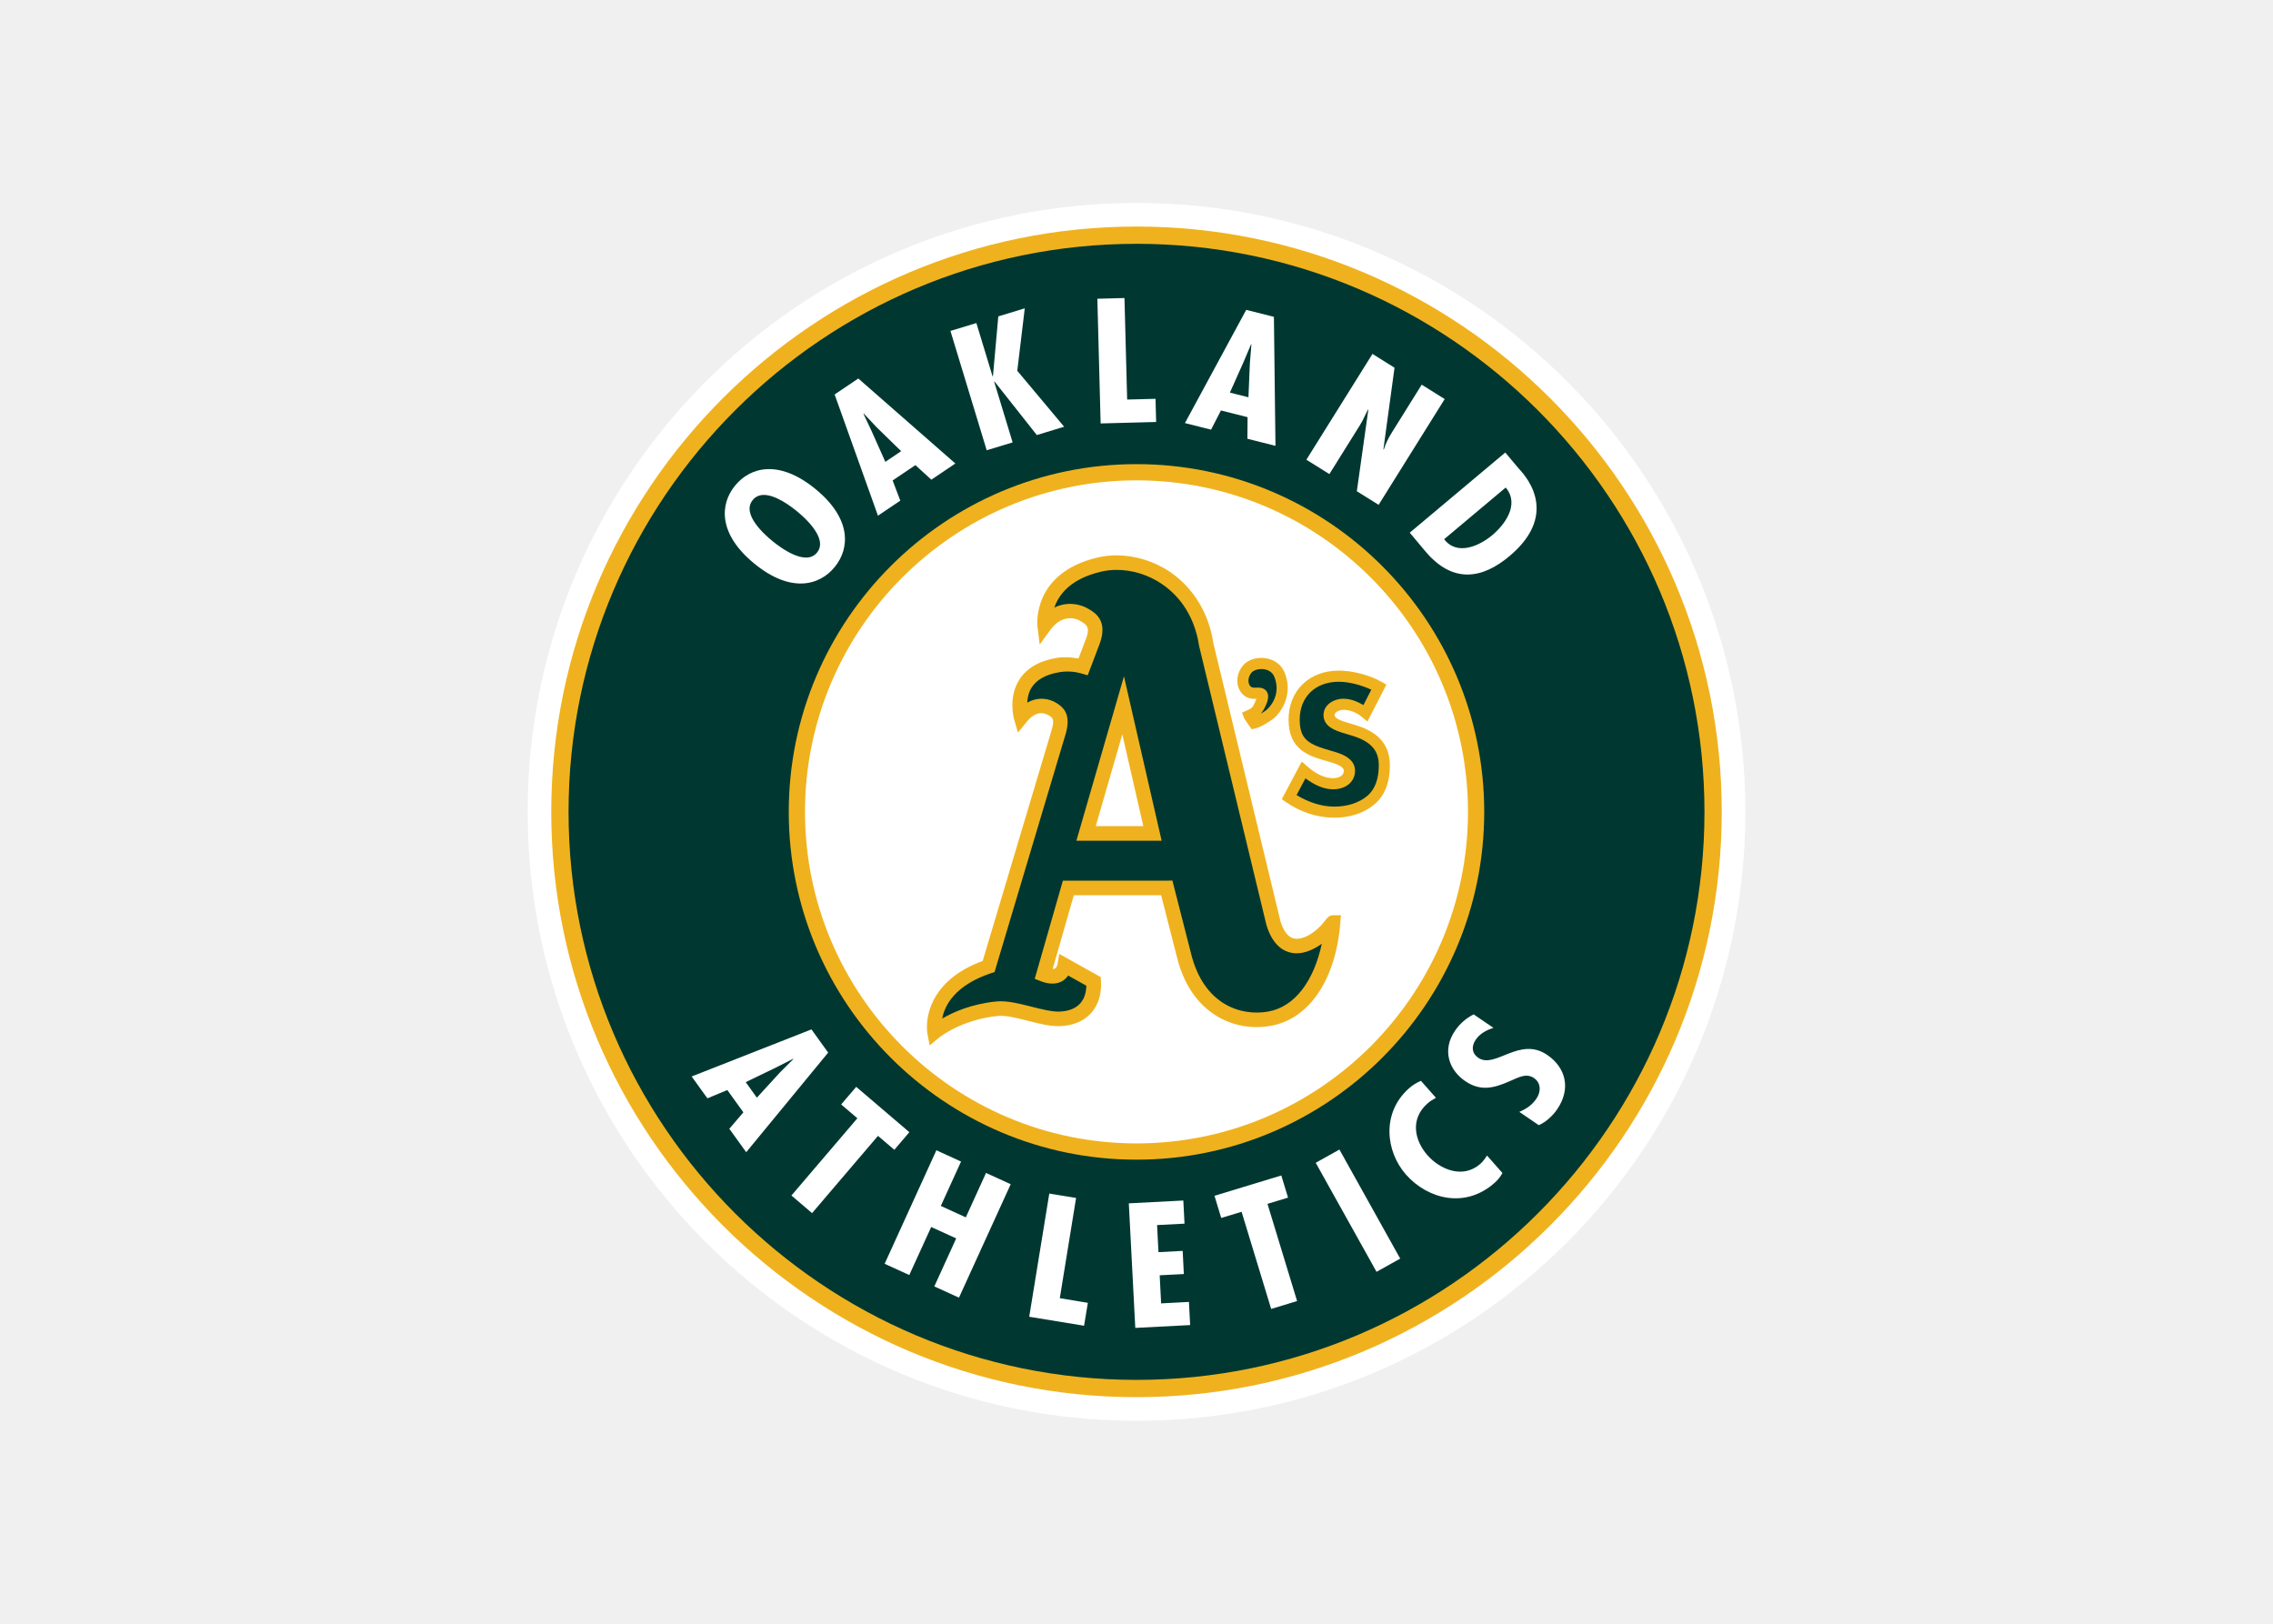
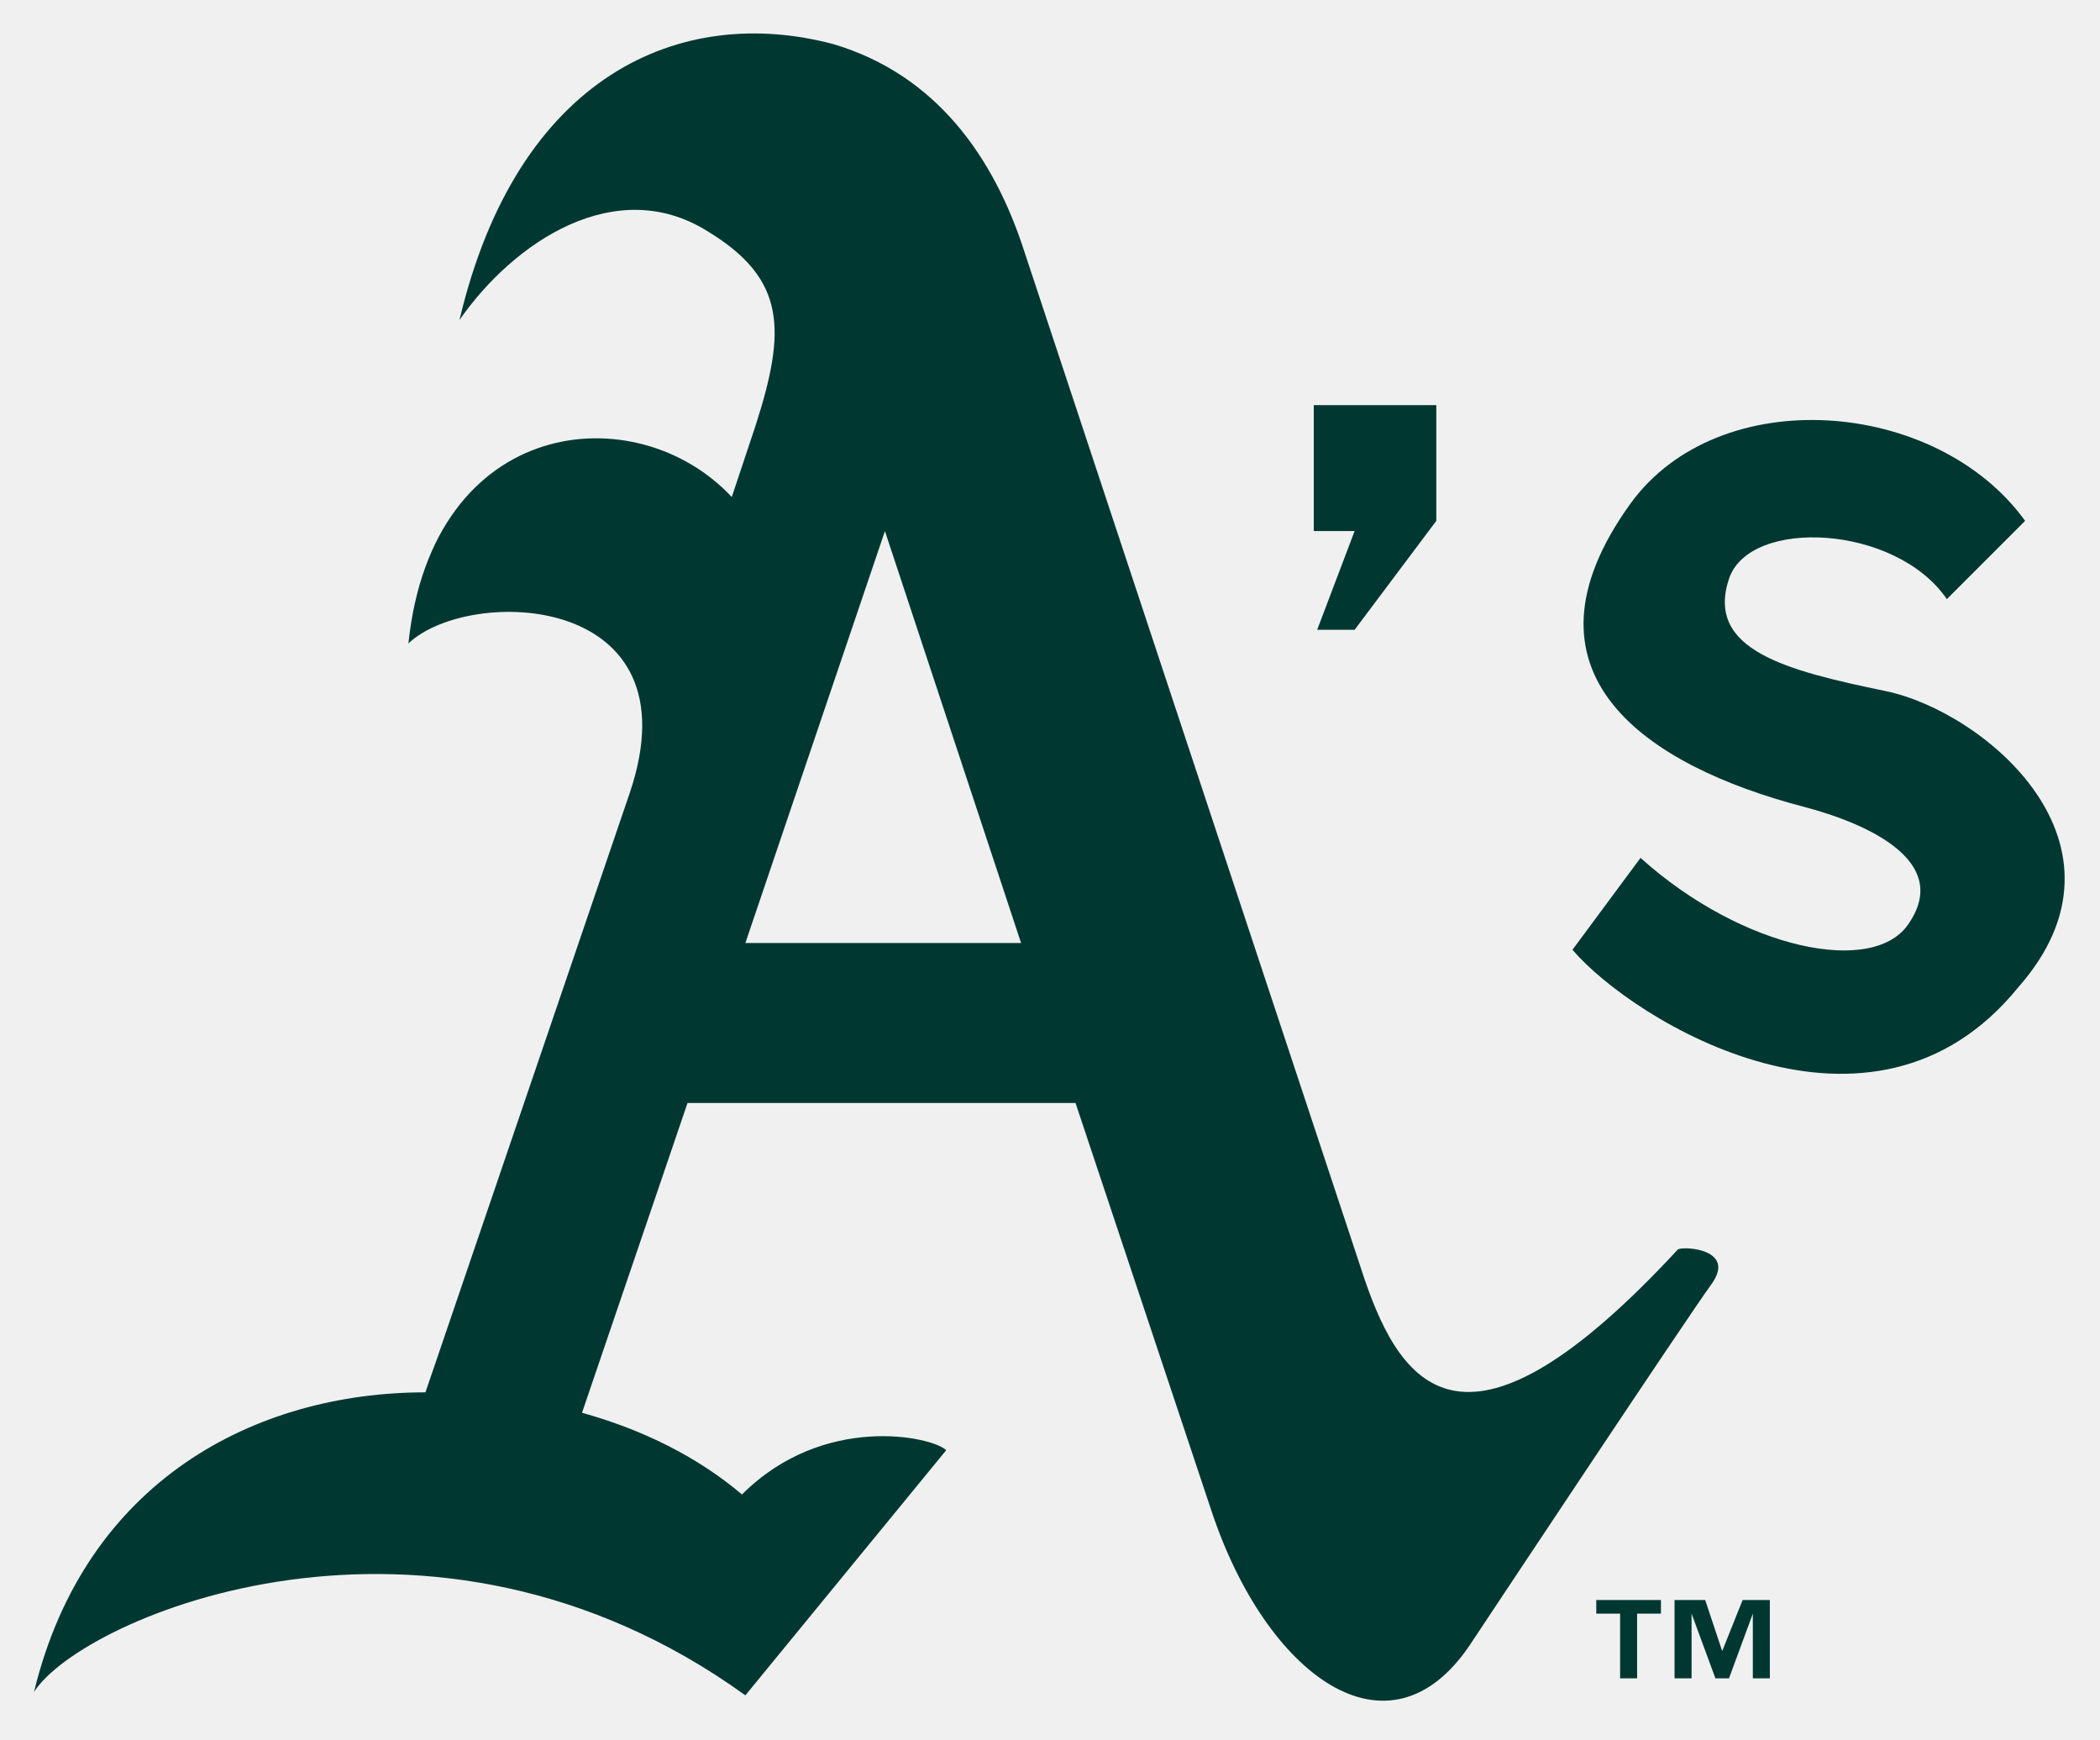
- <svg xmlns="http://www.w3.org/2000/svg" clip-rule="evenodd" fill-rule="evenodd" viewBox="0 0 560 400">
-   <path d="m280.001 350.001c82.841 0 150-67.16 150-149.998 0-82.845-67.16-150.004-150-150.004-82.841 0-150 67.16-150 150.004 0 82.837 67.16 149.998 150 149.998" fill="#fff" />
-   <path d="m280 55.807c-79.503 0-144.187 64.684-144.187 144.191 0 79.499 64.682 144.187 144.187 144.187s144.187-64.688 144.187-144.187c0-79.509-64.682-144.191-144.187-144.191zm0 62.525c45.036 0 81.666 36.638 81.666 81.67s-36.63 81.67-81.666 81.67-81.67-36.638-81.67-81.67 36.636-81.67 81.67-81.67zm-5.029 18.474c-1.528.012-3.043.182-4.504.523-16.342 3.813-14.892 16.828-14.874 16.96l.561 4.486 2.661-3.651c2.716-3.722 6.045-3.006 7.427-2.11 1.036.643 1.79 1.103 1.79 2.293 0 .521-.146 1.176-.472 2.049 0 0-1.226 3.225-1.849 4.855-1.788-.306-3.59-.444-5.434-.132-4.287.732-7.378 2.55-9.178 5.412-2.741 4.368-1.32 9.46-1.263 9.677l.955 3.302 2.165-2.663c2.359-2.907 4.478-2.199 5.536-1.516.857.555 1.322.861.673 3.306.01-.041-15.02 50.292-17.059 57.125-12.3 4.532-13.739 12.851-13.739 16.287 0 .953.103 1.518.107 1.559l.566 2.961 2.341-1.928c.055-.041 5.485-4.439 14.463-5.329 1.946-.191 4.725.519 7.419 1.196 2.661.689 5.414 1.378 7.731 1.318 3.259-.081 5.937-1.176 7.741-3.136 1.83-1.988 2.7-4.747 2.513-7.972l-.059-.981-10.216-5.71-.434 2.487c-.057.316-.213.88-.618 1.109-.146.085-.349.107-.574.122.831-2.868 4.618-16.094 5.213-18.172h21.508c.574 2.224 3.888 15.223 3.888 15.223 3.428 13.976 14.108 18.59 23.152 16.948 9.44-1.682 15.997-11.382 17.096-25.301l.154-1.936h-1.944c-.941 0-1.37.561-2.151 1.577-1.8 2.343-4.99 4.599-7.36 4.168-1.5-.274-2.655-1.715-3.44-4.283.026.089-16.524-68.466-16.524-68.466-1.095-7.35-4.899-13.64-10.67-17.562-3.975-2.696-8.71-4.123-13.297-4.09l-.002-.002zm35.241 25.283c-1.599.118-3.057.77-3.961 1.832-1.466 1.721-1.832 4.123-.91 5.982.746 1.5 2.205 2.343 3.9 2.25l.294-.004-.085.261c-.776 1.932-1.097 2.084-1.962 2.477l-1.494.673.594 1.5 1.786 2.591.904-.203c1.35-.31 3.726-1.796 4.52-2.471 2.726-2.351 4.595-6.774 2.657-11.378-.784-1.857-2.465-3.113-4.613-3.444-.549-.085-1.099-.105-1.632-.067h.002zm19.591 3.115c-7.265 0-12.338 4.956-12.338 12.046 0 7.575 5.104 9.016 9.6 10.297 1.587.45 4.009 1.143 4.009 2.313 0 1.788-2.351 1.841-2.625 1.841-2.059 0-4.168-.967-6.436-2.957l-1.299-1.135-4.918 9.263.995.693c3.555 2.501 7.804 3.876 11.955 3.876 3.87 0 7.397-1.178 9.91-3.322 2.513-2.13 3.772-5.359 3.772-9.608 0-6.63-5.031-8.886-8.822-10.001l-2.108-.632c-.993-.326-2.692-.868-2.692-1.725 0-.797 1.269-1.287 2.185-1.287 1.581 0 3.203.636 4.601 1.794l1.297 1.084 4.684-9.097-1.137-.647c-3-1.699-7.176-2.799-10.638-2.799l.002.004zm-53.3 15.709c1.741 7.601 4.508 19.68 5.179 22.605h-11.722c.882-3.043 4.364-15.087 6.543-22.605z" fill="#efb21e" />
-   <path d="m280 60.064c-77.158 0-139.926 62.776-139.926 139.934 0 77.16 62.772 139.93 139.926 139.93 77.158 0 139.93-62.77 139.93-139.93 0-77.162-62.756-139.938-139.92-139.938zm0 54.273c47.241 0 85.669 38.43 85.669 85.673 0 47.237-38.426 85.669-85.669 85.669-47.239 0-85.673-38.432-85.673-85.669 0-47.239 38.43-85.673 85.673-85.673z" fill="#003831" />
-   <path d="m277.035 73.418-6.679.178.809 30.717 13.674-.361-.152-5.704-6.991.18-.661-25.013v.002zm-24.565 2.538-6.517 1.984-1.322 14.755-.091.02-3.991-13.133-6.389 1.94 8.935 29.4 6.385-1.94-4.553-14.973.091-.03 10.425 13.192 6.73-2.047-11.544-13.782 1.841-15.385zm54.559.381-15.095 27.887 6.438 1.618 2.43-4.727 6.563 1.652-.043 5.321 6.916 1.737-.385-31.775-6.825-1.715v.002zm1.204 8.455.079.02-.381 4.693-.353 8.361-4.565-1.149 3.389-7.597 1.83-4.328zm29.902 2.396-16.279 26.057 5.667 3.539 7.467-11.955.639-1.097 1.368-2.791.12-.024-2.832 20.096 5.37 3.345 16.275-26.055-5.661-3.539-7.315 11.716c-.849 1.356-1.579 2.769-2.013 4.228l-.118.018 2.747-20.142-5.434-3.397v.002zm-126.671 6.053-5.836 3.936 10.676 29.862 5.503-3.709-1.887-4.97 5.609-3.78 3.932 3.588 5.911-3.987-23.908-20.939zm1.334 8.635 3.231 3.43 5.994 5.838-3.902 2.629-3.391-7.593-2.005-4.257.077-.047zm158.059 9.6-23.535 19.749 3.829 4.567c6.77 8.069 14.035 6.833 20.74 1.204 13.145-11.025 2.966-20.744 2.224-21.64l-3.257-3.88zm-181.796 4.095c-3.361.126-6.073 1.745-7.962 4.054-3.776 4.609-4.174 11.927 4.755 19.224 8.921 7.301 16.015 5.455 19.788.839 3.776-4.618 4.178-11.931-4.751-19.232-4.463-3.649-8.471-5.011-11.83-4.885zm181.907 4.528v.004c3.539 4.224-.339 9.237-3.334 11.746-2.933 2.461-8.566 5.258-11.84.983l15.174-12.734zm-182.921 1.826c2.974-.101 6.75 2.753 8.333 4.05 1.889 1.543 7.721 6.717 4.909 10.149-2.809 3.438-9.034-1.247-10.926-2.791-2.114-1.729-7.725-6.717-4.913-10.153.701-.859 1.605-1.222 2.597-1.255zm175.011 127.958c-1.849.961-3.375 2.256-4.585 4.03-3.233 4.739-1.506 9.665 2.491 12.399 3.705 2.524 6.924 1.853 11.053 0 2.07-.864 3.973-2.061 5.923-.728 1.684 1.147 1.8 3.286.582 5.063-1.107 1.632-2.511 2.526-4.2 3.265l4.778 3.259c1.703-.685 3.45-2.309 4.514-3.861 3.545-5.187 2.088-10.354-2.424-13.433-6.861-4.688-12.831 3.551-16.998.701-1.559-1.054-1.763-2.771-.602-4.474 1.036-1.518 2.718-2.382 4.35-2.895l-4.881-3.328zm-163.137 3.705-29.517 11.598 3.88 5.382 4.909-2.043 3.955 5.495-3.464 4.046 4.161 5.775 20.191-24.537zm-4.528 7.244.051.075-3.326 3.33-5.649 6.172-2.743-3.825 7.478-3.618 4.19-2.134zm154.682 5.424c-1.082.468-2.061 1.06-2.927 1.836-6.821 6.026-5.795 15.563-.744 21.271 5.347 6.045 14.576 8.434 21.794 2.047.807-.716 1.466-1.516 1.96-2.443l-3.801-4.307c-.476.746-.983 1.461-1.624 2.031-4.358 3.859-10.003 1.34-13.026-2.08-3.132-3.537-4.435-8.864-.034-12.76.639-.559 1.326-1.001 2.098-1.413l-3.697-4.184zm-139.131 1.48-3.703 4.336 3.991 3.405-16.246 19.029 5.082 4.34 16.244-19.036 4.026 3.438 3.699-4.34-13.092-11.173zm119.05 15.452-5.84 3.259 14.984 26.858 5.832-3.255-14.975-26.862zm-99.299.178-12.746 27.962 6.075 2.767 5.396-11.83 6.16 2.807-5.392 11.83 6.073 2.771 12.748-27.954-6.081-2.771-4.98 10.94-6.16-2.811 4.988-10.936zm92.695 2.317 1.824 3.265c-.391-.703-1.818-3.255-1.82-3.265zm-7.713 3.888-16.465 5.011 1.662 5.457 5.017-1.52 7.285 23.929 6.389-1.94-7.293-23.941 5.063-1.541zm-57.163 4.461v.024h-.008l-.028.201c-.387 2.272-4.909 30.119-4.909 30.119.018.022 13.512 2.209 13.512 2.209l.004-.012.012-.075c.097-.464.918-5.558.918-5.558h-.03c-.195-.053-6.882-1.141-6.882-1.141.014 0 4.011-24.673 4.011-24.673l.008-.02-6.608-1.076zm33.022 1.711-13.429.693 1.595 30.687 13.516-.701-.298-5.698-6.851.357-.357-6.924 5.953-.304-.288-5.702-5.963.312-.345-6.675 6.762-.347-.296-5.698zm-23.548 25.214h.004l-.008.047z" fill="#fff" />
-   <path d="m275.057 140.39c-1.283.006-2.55.146-3.772.432-7.642 1.782-10.47 5.751-11.526 8.856 3.205-1.597 6.58-.886 8.71.495 1.364.839 4.553 2.807 2.447 8.445l-2.941 7.739-1.583-.458c-1.774-.507-3.632-.604-5.511-.282-3.229.551-5.487 1.816-6.722 3.762-.776 1.222-1.011 2.544-1.076 3.718 2.686-1.51 5.408-1.084 7.358.182 1.382.894 2.595 2.082 2.595 4.512 0 .786-.13 1.703-.42 2.779l-17.587 58.883-.876.29c-8.99 3.016-11.41 7.982-12.014 11.157 2.739-1.563 7.155-3.576 13.348-4.198 2.572-.251 5.672.537 8.664 1.295 2.426.612 4.932 1.247 6.754 1.204 2.295-.063 4.044-.724 5.187-1.976 1.194-1.293 1.512-2.978 1.551-4.403-1.02-.57-2.836-1.583-4.482-2.505-.397.574-.884 1.054-1.48 1.389-.975.557-2.686 1.009-5.23.02l-1.524-.598 6.936-24.18h25.595l1.384-.036 4.597 17.986c3.079 12.525 12.182 15.523 19.038 14.289 6.525-1.174 11.214-7.514 13.176-16.699-2.25 1.618-4.889 2.71-7.391 2.248-2.013-.363-4.725-1.836-6.251-6.866 0 0-16.555-68.566-16.585-68.724-1.253-8.333-5.678-12.912-9.172-15.282-3.359-2.282-7.348-3.491-11.197-3.472zm35.455 24.432c-.906.051-1.747.373-2.171.878-.874 1.034-.9 2.266-.541 2.982.251.525.693.768 1.451.728.825-.049 2.07-.122 2.787.876.288.405.393.855.393 1.314 0 .659-.225 1.326-.436 1.847-.476 1.174-.916 1.81-1.366 2.368.543-.326 1.109-.677 1.386-.916 1.314-1.133 2.509-3.063 2.509-5.384 0-.9-.174-1.853-.59-2.846-.559-1.32-1.812-1.701-2.509-1.806-.304-.047-.614-.057-.914-.039zm-33.602 1.792 9.282 40.494h-21l9.795-33.845 1.924-6.649zm52.901 1.336c-5.745 0-9.6 3.736-9.6 9.3 0 5.003 2.195 6.132 7.873 7.743 2.017.57 5.753 1.626 5.753 4.869 0 2.692-2.209 4.577-5.384 4.577-2.289 0-4.543-1.028-6.833-2.696-.697 1.305-1.528 2.882-2.185 4.117 2.88 1.755 6.103 2.844 9.316 2.844 3.221 0 6.12-.949 8.147-2.67 1.845-1.583 2.797-4.117 2.797-7.522 0-3.75-2.047-5.955-6.872-7.374l-2.149-.647c-1.603-.521-4.597-1.486-4.597-4.336 0-2.522 2.497-4.026 4.901-4.026 1.703 0 3.365.636 4.926 1.573.628-1.214 1.318-2.554 1.946-3.801-2.473-1.147-5.432-1.952-8.039-1.952z" fill="#003831" />
+ <svg xmlns="http://www.w3.org/2000/svg" viewBox="0 0 61.7 51.1">
+   <path fill="none" d="M28.5 26.6L26 18.9l-2.6 7.7z" />
+   <path fill="none" d="M30 27.7l-4-12.1-4.1 12.1H30zm-1.5-1.1h-5.2l2.6-7.7 2.6 7.7z" />
+   <path fill="none" d="M49.6 35.6c-.4 0-.8.1-1 .4-3.1 3.4-4.7 3.9-5.4 3.9-.6 0-1.3-.3-2.1-2.6l-10-30.2c-1.2-3.5-3.3-5.8-6.3-6.8-.9-.2-1.7-.3-2.6-.3-4.7 0-8.4 3.5-9.7 9.3-.1.5.1 1 .6 1.2.5.2 1 .1 1.3-.4.9-1.3 2.6-2.8 4.3-2.8.5 0 1.1.1 1.6.4 1.7 1 1.8 1.8.9 4.5l-.2.7c-1-.6-2.2-1-3.5-1-2.7 0-6 1.8-6.6 6.9 0 .4.2.9.6 1.1.4.2.9.1 1.2-.2.3-.3 1.2-.6 2.3-.6 1.1 0 2.1.4 2.5 1 .6.8.3 2 0 2.9l-5.8 16.9c-6 .3-10.4 3.9-11.8 9.6-.1.5.1 1 .6 1.2.5.2 1 0 1.3-.4.6-1 4.4-3 9.1-3 3.7 0 7.2 1.1 10.3 3.4.5.3 1.1.2 1.4-.2l5.9-7.2c.3-.4.3-1-.1-1.4-.5-.5-1.7-.7-2.6-.7-.9 0-2.6.2-4.2 1.4-1-.7-2.1-1.3-3.3-1.7l2.5-7.4h9.9l3.8 11.3c1.3 3.8 3.6 6.3 6 6.3.9 0 2.3-.4 3.4-2.1 0 0 6.3-9.5 7.1-10.6.6-.9.4-1.5.2-1.9-.2-.6-1-.9-1.6-.9zm.7 2.2c-.8 1.1-7.1 10.6-7.1 10.6-2.3 3.6-6 .9-7.6-3.9l-4-12H20.2l-3.1 9.1c1.8.5 3.4 1.4 4.7 2.4 2.4-2.3 5.6-1.7 6-1.3L22 49.9c-9.3-6.7-19.5-2.4-20.9-.1C2.6 43.5 7.7 41 12.6 41l6-17.6c2-5.9-4.7-6-6.5-4.4.7-6.7 6.7-7.3 9.5-4.3l.7-2.1c.9-2.8.9-4.3-1.4-5.7-2.7-1.6-5.7.3-7.3 2.6 1.7-7.2 6.5-9.3 11-8.1 2.9.9 4.6 3.3 5.6 6.1l10 30.2c1.1 3.2 3.1 5.8 9.2-.9.1-.2 1.6-.1.9 1z" />
+   <path fill="#003831" d="M49.3 36.7c-6.2 6.7-8.1 4.1-9.2.9l-10-30.2c-.9-2.8-2.6-5.2-5.6-6.1-4.5-1.2-9.3.9-11 8.1 1.6-2.3 4.6-4.3 7.3-2.6 2.3 1.4 2.3 2.9 1.4 5.7l-.7 2.1c-2.8-3-8.8-2.4-9.5 4.3 1.8-1.7 8.5-1.5 6.5 4.4l-6 17.6c-5 0-10 2.6-11.5 8.8 1.4-2.2 11.6-6.6 20.9.1l5.9-7.2c-.4-.4-3.6-1.1-6 1.3-1.3-1.1-2.9-1.9-4.7-2.4l3.1-9.1h11.4l4 12c1.6 4.8 5.2 7.5 7.6 3.9 0 0 6.3-9.5 7.1-10.6.7-1-.8-1.1-1-1zM26 15.6l4 12.1h-8.1L26 15.6z" />
+   <path fill="none" d="M40.3 19.6l3-3.9v-4.8h-5.7v5.8h.8l-1.1 2.9h3zm-1.7-7.7h3.6v3.4l-2.5 3.2h-1l1.1-2.9h-1.2v-3.7z" />
+   <path fill="#003831" d="M38.7 18.5h1.1l2.4-3.2v-3.4h-3.6v3.7h1.2z" />
+   <path fill="none" d="M61.4 24.1c-.9-2.6-3.7-4.4-5.8-4.8-1.2-.2-3.5-.7-3.8-1.4 0 0-.1-.2 0-.6.1-.2.6-.5 1.5-.5 1 0 2.4.4 3.1 1.4l.7 1.1 3.8-3.9-.5-.7c-1.5-2.1-4.2-3.4-7.1-3.4-2.6 0-4.9 1.1-6.2 3-1.5 2.1-1.9 4-1.3 5.8 1 2.7 4.3 4.1 7 4.7 1.6.4 2.5 1 2.6 1.3 0 0 .1.2-.1.5-.5.7-3.7.3-6.3-2.1l-1-.7-3.2 4.3.5.6c1.4 1.7 5.1 4 8.7 4 2.4 0 4.5-1 6-2.9 2-2.2 1.9-4.3 1.4-5.7zm-2.1 5.1c-4.3 5.3-11.3.9-13.1-1.1l2-2.7c2.9 2.7 6.8 3.4 7.9 1.9 1.2-1.8-1.2-2.9-3.1-3.4-4.6-1.2-8.7-3.9-5.1-8.9 2.6-3.7 9-3.2 11.6.5l-2.3 2.3c-1.5-2.3-5.8-2.4-6.4-.6-.7 2.1 1.7 2.7 4.6 3.3 2.9.4 7.6 4.3 3.9 8.7z" />
+   <path fill="#003831" d="M55.4 20.3c-2.9-.6-5.3-1.2-4.6-3.3.6-1.8 4.9-1.6 6.4.6l2.3-2.3c-2.6-3.6-9-4.1-11.6-.5-3.6 5 .5 7.7 5.1 8.9 1.9.5 4.3 1.6 3.1 3.4-1 1.6-4.9.8-7.9-1.9l-2 2.7C48 30 55 34.3 59.3 29c3.7-4.2-1-8.1-3.9-8.7zM51.2 47l-.6 1.5-.5-1.5h-.9v2.3h.5v-1.9l.7 1.9h.4l.7-1.9v1.9h.5V47zm-4.3.4h.7v1.9h.5v-1.9h.7V47h-1.9z" />
</svg>
